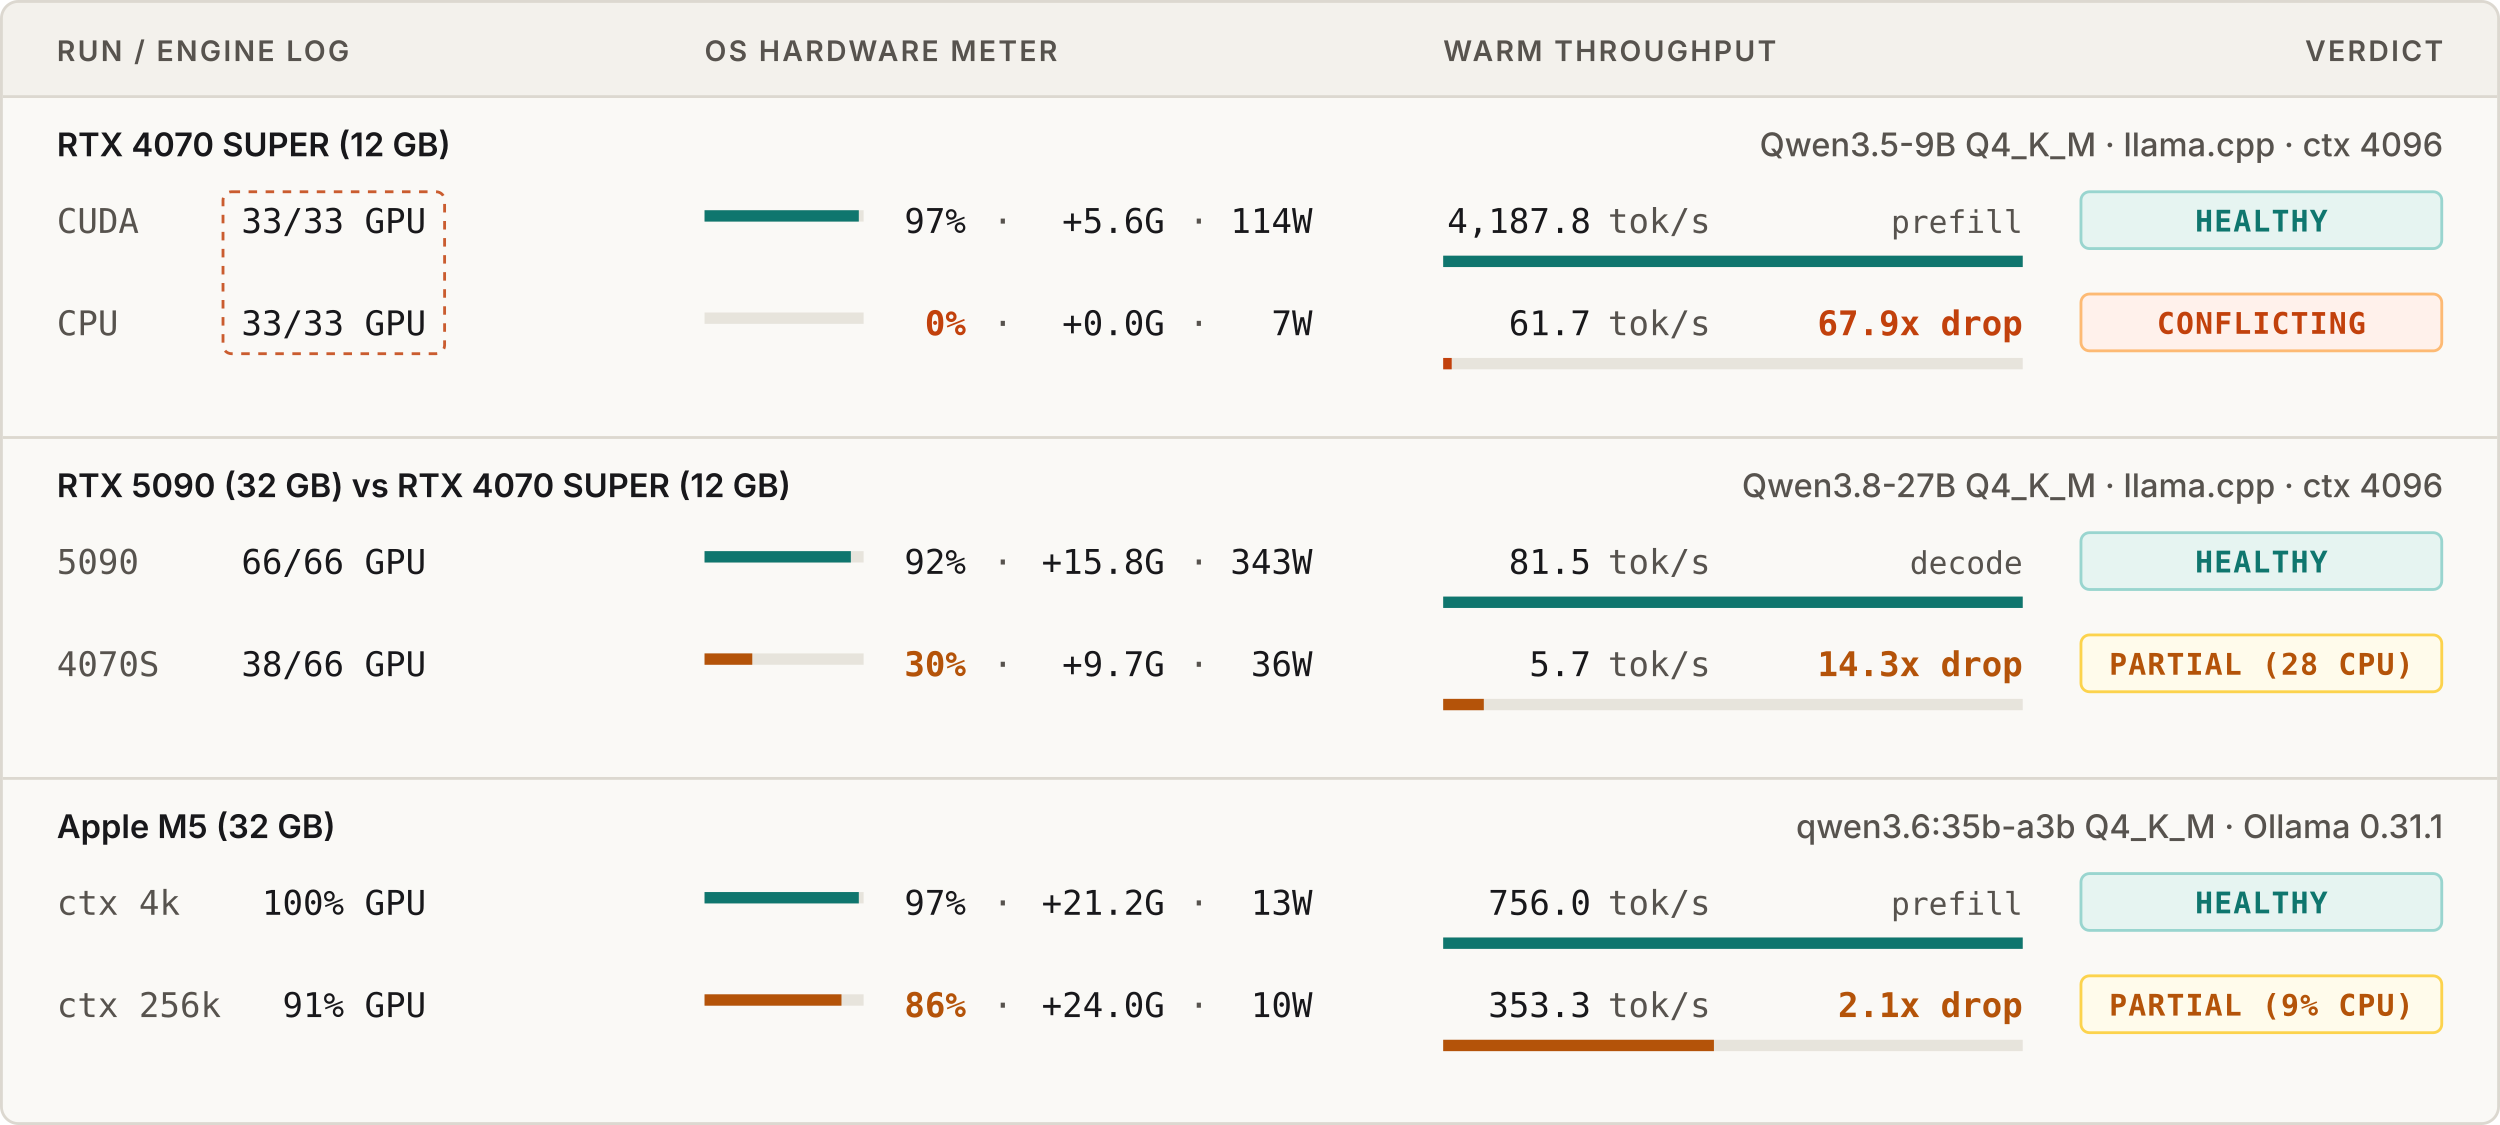
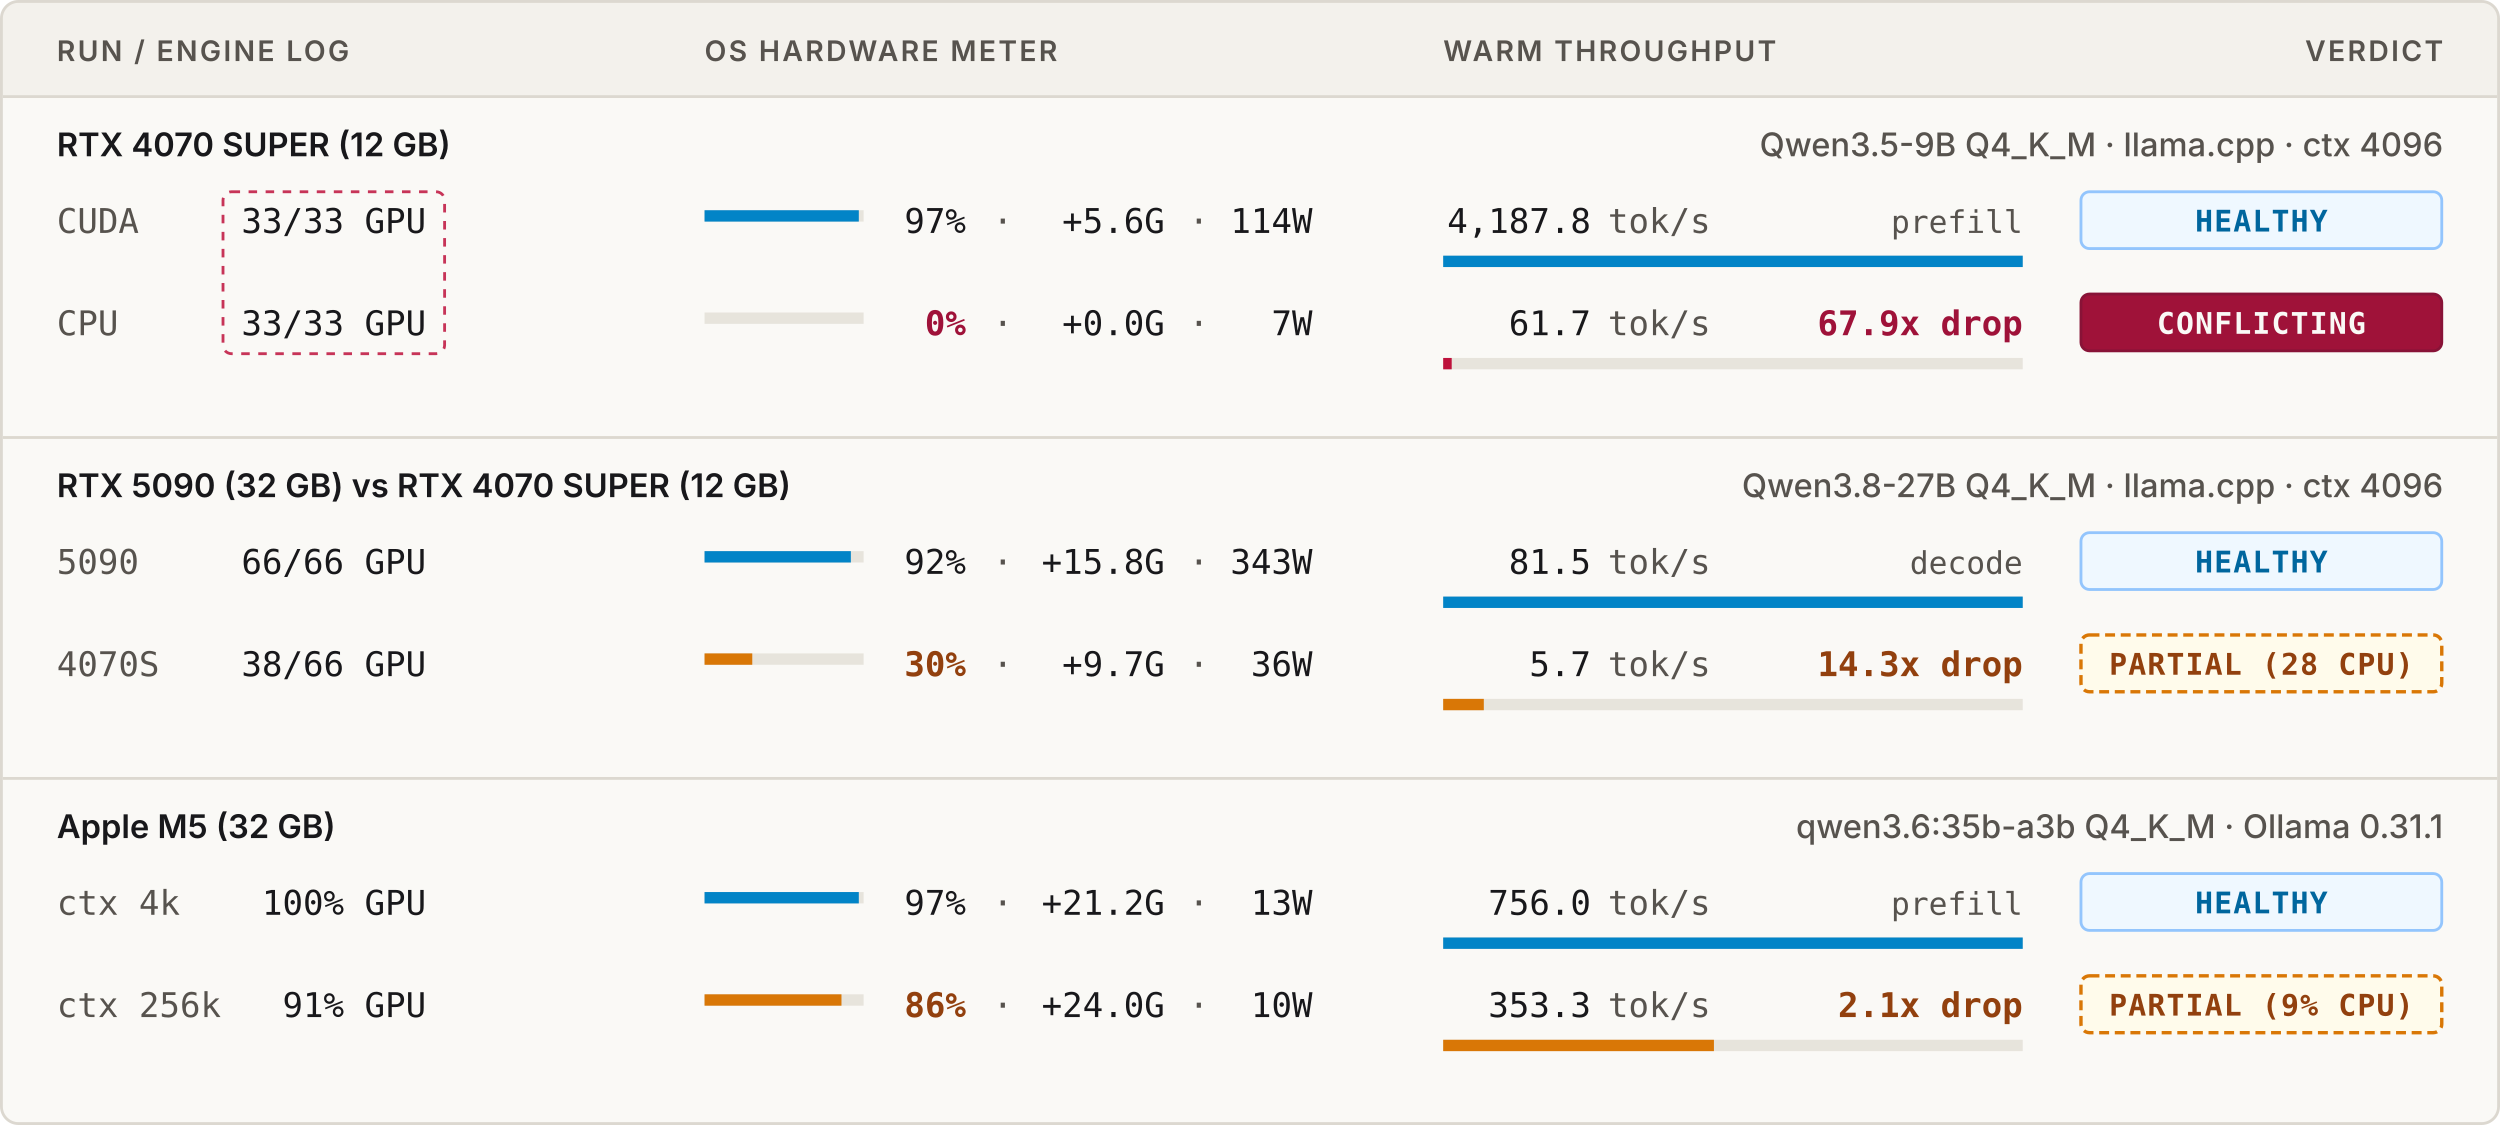
<svg xmlns="http://www.w3.org/2000/svg" width="880" height="396" viewBox="0 0 880 396" role="img" aria-label="picchio pairs what the inference engine logged with what the OS GPU meter measured on the same run">
  <rect x="0.5" y="0.5" width="879" height="395" rx="6" fill="#FAF9F6" />
  <path d="M0.5 34V6.5A6 6 0 0 1 6.5 0.5H873.5A6 6 0 0 1 879.5 6.5V34Z" fill="#F3F1EC" />
  <rect x="1" y="33.5" width="878" height="1" fill="#DCD8D0" />
  <rect x="1" y="153.5" width="878" height="1" fill="#DCD8D0" />
  <rect x="1" y="273.5" width="878" height="1" fill="#DCD8D0" />
  <rect x="0.5" y="0.5" width="879" height="395" rx="6" fill="none" stroke="#DCD8D0" />
  <text x="20" y="21.5" font-family="-apple-system, BlinkMacSystemFont, &quot;Inter&quot;, &quot;Segoe UI&quot;, Helvetica, Arial, sans-serif" font-size="10" fill="#57534E" font-weight="600" letter-spacing="0.8">RUN / ENGINE LOG</text>
  <text x="248" y="21.5" font-family="-apple-system, BlinkMacSystemFont, &quot;Inter&quot;, &quot;Segoe UI&quot;, Helvetica, Arial, sans-serif" font-size="10" fill="#57534E" font-weight="600" letter-spacing="0.8">OS HARDWARE METER</text>
  <text x="508" y="21.5" font-family="-apple-system, BlinkMacSystemFont, &quot;Inter&quot;, &quot;Segoe UI&quot;, Helvetica, Arial, sans-serif" font-size="10" fill="#57534E" font-weight="600" letter-spacing="0.8">WARM THROUGHPUT</text>
  <text x="860" y="21.5" font-family="-apple-system, BlinkMacSystemFont, &quot;Inter&quot;, &quot;Segoe UI&quot;, Helvetica, Arial, sans-serif" font-size="10" fill="#57534E" text-anchor="end" font-weight="600" letter-spacing="0.8">VERDICT</text>
  <text x="20" y="55" font-family="-apple-system, BlinkMacSystemFont, &quot;Inter&quot;, &quot;Segoe UI&quot;, Helvetica, Arial, sans-serif" font-size="11.5" fill="#18181B" font-weight="600">RTX 4070 SUPER (12 GB)</text>
  <text x="860" y="55" font-family="-apple-system, BlinkMacSystemFont, &quot;Inter&quot;, &quot;Segoe UI&quot;, Helvetica, Arial, sans-serif" font-size="11.5" fill="#57534E" text-anchor="end" font-weight="500">Qwen3.5-9B Q4_K_M · llama.cpp · ctx 4096</text>
  <text x="20" y="82" font-family="ui-monospace, SFMono-Regular, &quot;SF Mono&quot;, Menlo, Consolas, monospace" font-size="12" fill="#57534E">CUDA</text>
  <text x="150" y="82" font-family="ui-monospace, SFMono-Regular, &quot;SF Mono&quot;, Menlo, Consolas, monospace" font-size="12" fill="#18181B" text-anchor="end" font-weight="500">33/33 GPU</text>
  <rect x="248" y="74" width="56" height="4" fill="#E7E4DC" />
-   <rect x="248" y="74" width="54.3" height="4" fill="#0F766E" />
+   <rect x="248" y="74" width="54.3" height="4" fill="#0284C7" />
  <text x="340" y="82" font-family="ui-monospace, SFMono-Regular, &quot;SF Mono&quot;, Menlo, Consolas, monospace" font-size="12" fill="#18181B" text-anchor="end">97%</text>
  <text x="353" y="82" font-family="ui-monospace, SFMono-Regular, &quot;SF Mono&quot;, Menlo, Consolas, monospace" font-size="12" fill="#57534E" text-anchor="middle">·</text>
  <text x="410" y="82" font-family="ui-monospace, SFMono-Regular, &quot;SF Mono&quot;, Menlo, Consolas, monospace" font-size="12" fill="#18181B" text-anchor="end">+5.6G</text>
  <text x="422" y="82" font-family="ui-monospace, SFMono-Regular, &quot;SF Mono&quot;, Menlo, Consolas, monospace" font-size="12" fill="#57534E" text-anchor="middle">·</text>
  <text x="462" y="82" font-family="ui-monospace, SFMono-Regular, &quot;SF Mono&quot;, Menlo, Consolas, monospace" font-size="12" fill="#18181B" text-anchor="end">114W</text>
  <text x="560" y="82" font-family="ui-monospace, SFMono-Regular, &quot;SF Mono&quot;, Menlo, Consolas, monospace" font-size="12" fill="#18181B" text-anchor="end" font-weight="500">4,187.8</text>
  <text x="566" y="82" font-family="ui-monospace, SFMono-Regular, &quot;SF Mono&quot;, Menlo, Consolas, monospace" font-size="12" fill="#57534E">tok/s</text>
  <text x="712" y="82" font-family="ui-monospace, SFMono-Regular, &quot;SF Mono&quot;, Menlo, Consolas, monospace" font-size="11" fill="#57534E" text-anchor="end">prefill</text>
  <rect x="508" y="90" width="204" height="4" fill="#E7E4DC" />
-   <rect x="508" y="90" width="204.0" height="4" fill="#0F766E" />
-   <rect x="732.5" y="67.5" width="127" height="20" rx="3" fill="#E6F4F1" stroke="#99D5CF" />
-   <text x="796.0" y="81.5" font-family="ui-monospace, SFMono-Regular, &quot;SF Mono&quot;, Menlo, Consolas, monospace" font-size="10.5" fill="#0F766E" text-anchor="middle" font-weight="600" letter-spacing="0.4">HEALTHY</text>
+   <rect x="508" y="90" width="204.0" height="4" fill="#0284C7" />
+   <rect x="732.5" y="67.5" width="127" height="20" rx="3" fill="#EFF8FF" stroke="#93C5FD" stroke-width="1" />
+   <text x="796.0" y="81.5" font-family="ui-monospace, SFMono-Regular, &quot;SF Mono&quot;, Menlo, Consolas, monospace" font-size="10.5" fill="#00669E" text-anchor="middle" font-weight="600" letter-spacing="0.4">HEALTHY</text>
  <text x="20" y="118" font-family="ui-monospace, SFMono-Regular, &quot;SF Mono&quot;, Menlo, Consolas, monospace" font-size="12" fill="#57534E">CPU</text>
  <text x="150" y="118" font-family="ui-monospace, SFMono-Regular, &quot;SF Mono&quot;, Menlo, Consolas, monospace" font-size="12" fill="#18181B" text-anchor="end" font-weight="500">33/33 GPU</text>
  <rect x="248" y="110" width="56" height="4" fill="#E7E4DC" />
-   <text x="340" y="118" font-family="ui-monospace, SFMono-Regular, &quot;SF Mono&quot;, Menlo, Consolas, monospace" font-size="12" fill="#C2410C" text-anchor="end" font-weight="600">0%</text>
+   <text x="340" y="118" font-family="ui-monospace, SFMono-Regular, &quot;SF Mono&quot;, Menlo, Consolas, monospace" font-size="12" fill="#9F1239" text-anchor="end" font-weight="600">0%</text>
  <text x="353" y="118" font-family="ui-monospace, SFMono-Regular, &quot;SF Mono&quot;, Menlo, Consolas, monospace" font-size="12" fill="#57534E" text-anchor="middle">·</text>
  <text x="410" y="118" font-family="ui-monospace, SFMono-Regular, &quot;SF Mono&quot;, Menlo, Consolas, monospace" font-size="12" fill="#18181B" text-anchor="end">+0.0G</text>
  <text x="422" y="118" font-family="ui-monospace, SFMono-Regular, &quot;SF Mono&quot;, Menlo, Consolas, monospace" font-size="12" fill="#57534E" text-anchor="middle">·</text>
  <text x="462" y="118" font-family="ui-monospace, SFMono-Regular, &quot;SF Mono&quot;, Menlo, Consolas, monospace" font-size="12" fill="#18181B" text-anchor="end">7W</text>
  <text x="560" y="118" font-family="ui-monospace, SFMono-Regular, &quot;SF Mono&quot;, Menlo, Consolas, monospace" font-size="12" fill="#18181B" text-anchor="end" font-weight="500">61.7</text>
  <text x="566" y="118" font-family="ui-monospace, SFMono-Regular, &quot;SF Mono&quot;, Menlo, Consolas, monospace" font-size="12" fill="#57534E">tok/s</text>
-   <text x="712" y="118" font-family="ui-monospace, SFMono-Regular, &quot;SF Mono&quot;, Menlo, Consolas, monospace" font-size="12" fill="#C2410C" text-anchor="end" font-weight="700">67.9x drop</text>
+   <text x="712" y="118" font-family="ui-monospace, SFMono-Regular, &quot;SF Mono&quot;, Menlo, Consolas, monospace" font-size="12" fill="#9F1239" text-anchor="end" font-weight="700">67.9x drop</text>
  <rect x="508" y="126" width="204" height="4" fill="#E7E4DC" />
-   <rect x="508" y="126" width="3.0" height="4" fill="#C2410C" />
-   <rect x="732.5" y="103.5" width="127" height="20" rx="3" fill="#FFF1EB" stroke="#FDBA74" />
-   <text x="796.0" y="117.5" font-family="ui-monospace, SFMono-Regular, &quot;SF Mono&quot;, Menlo, Consolas, monospace" font-size="10.5" fill="#C2410C" text-anchor="middle" font-weight="600" letter-spacing="0.4">CONFLICTING</text>
-   <rect x="78.5" y="67.5" width="78" height="57" rx="3" fill="none" stroke="#C2410C" stroke-width="1" stroke-dasharray="3 3" opacity="0.85" />
+   <rect x="508" y="126" width="3.0" height="4" fill="#BE123C" />
+   <rect x="732.5" y="103.5" width="127" height="20" rx="3" fill="#9F1239" stroke="#881337" stroke-width="1" />
+   <text x="796.0" y="117.5" font-family="ui-monospace, SFMono-Regular, &quot;SF Mono&quot;, Menlo, Consolas, monospace" font-size="10.5" fill="#FAF9F6" text-anchor="middle" font-weight="600" letter-spacing="0.4">CONFLICTING</text>
+   <rect x="78.5" y="67.5" width="78" height="57" rx="3" fill="none" stroke="#BE123C" stroke-width="1" stroke-dasharray="3 3" opacity="0.85" />
  <text x="20" y="175" font-family="-apple-system, BlinkMacSystemFont, &quot;Inter&quot;, &quot;Segoe UI&quot;, Helvetica, Arial, sans-serif" font-size="11.5" fill="#18181B" font-weight="600">RTX 5090 (32 GB) vs RTX 4070 SUPER (12 GB)</text>
  <text x="860" y="175" font-family="-apple-system, BlinkMacSystemFont, &quot;Inter&quot;, &quot;Segoe UI&quot;, Helvetica, Arial, sans-serif" font-size="11.5" fill="#57534E" text-anchor="end" font-weight="500">Qwen3.8-27B Q4_K_M · llama.cpp · ctx 4096</text>
  <text x="20" y="202" font-family="ui-monospace, SFMono-Regular, &quot;SF Mono&quot;, Menlo, Consolas, monospace" font-size="12" fill="#57534E">5090</text>
  <text x="150" y="202" font-family="ui-monospace, SFMono-Regular, &quot;SF Mono&quot;, Menlo, Consolas, monospace" font-size="12" fill="#18181B" text-anchor="end" font-weight="500">66/66 GPU</text>
  <rect x="248" y="194" width="56" height="4" fill="#E7E4DC" />
-   <rect x="248" y="194" width="51.5" height="4" fill="#0F766E" />
+   <rect x="248" y="194" width="51.5" height="4" fill="#0284C7" />
  <text x="340" y="202" font-family="ui-monospace, SFMono-Regular, &quot;SF Mono&quot;, Menlo, Consolas, monospace" font-size="12" fill="#18181B" text-anchor="end">92%</text>
  <text x="353" y="202" font-family="ui-monospace, SFMono-Regular, &quot;SF Mono&quot;, Menlo, Consolas, monospace" font-size="12" fill="#57534E" text-anchor="middle">·</text>
  <text x="410" y="202" font-family="ui-monospace, SFMono-Regular, &quot;SF Mono&quot;, Menlo, Consolas, monospace" font-size="12" fill="#18181B" text-anchor="end">+15.8G</text>
  <text x="422" y="202" font-family="ui-monospace, SFMono-Regular, &quot;SF Mono&quot;, Menlo, Consolas, monospace" font-size="12" fill="#57534E" text-anchor="middle">·</text>
  <text x="462" y="202" font-family="ui-monospace, SFMono-Regular, &quot;SF Mono&quot;, Menlo, Consolas, monospace" font-size="12" fill="#18181B" text-anchor="end">343W</text>
  <text x="560" y="202" font-family="ui-monospace, SFMono-Regular, &quot;SF Mono&quot;, Menlo, Consolas, monospace" font-size="12" fill="#18181B" text-anchor="end" font-weight="500">81.5</text>
  <text x="566" y="202" font-family="ui-monospace, SFMono-Regular, &quot;SF Mono&quot;, Menlo, Consolas, monospace" font-size="12" fill="#57534E">tok/s</text>
  <text x="712" y="202" font-family="ui-monospace, SFMono-Regular, &quot;SF Mono&quot;, Menlo, Consolas, monospace" font-size="11" fill="#57534E" text-anchor="end">decode</text>
  <rect x="508" y="210" width="204" height="4" fill="#E7E4DC" />
-   <rect x="508" y="210" width="204.0" height="4" fill="#0F766E" />
-   <rect x="732.5" y="187.5" width="127" height="20" rx="3" fill="#E6F4F1" stroke="#99D5CF" />
-   <text x="796.0" y="201.5" font-family="ui-monospace, SFMono-Regular, &quot;SF Mono&quot;, Menlo, Consolas, monospace" font-size="10.5" fill="#0F766E" text-anchor="middle" font-weight="600" letter-spacing="0.4">HEALTHY</text>
+   <rect x="508" y="210" width="204.0" height="4" fill="#0284C7" />
+   <rect x="732.5" y="187.5" width="127" height="20" rx="3" fill="#EFF8FF" stroke="#93C5FD" stroke-width="1" />
+   <text x="796.0" y="201.5" font-family="ui-monospace, SFMono-Regular, &quot;SF Mono&quot;, Menlo, Consolas, monospace" font-size="10.5" fill="#00669E" text-anchor="middle" font-weight="600" letter-spacing="0.4">HEALTHY</text>
  <text x="20" y="238" font-family="ui-monospace, SFMono-Regular, &quot;SF Mono&quot;, Menlo, Consolas, monospace" font-size="12" fill="#57534E">4070S</text>
  <text x="150" y="238" font-family="ui-monospace, SFMono-Regular, &quot;SF Mono&quot;, Menlo, Consolas, monospace" font-size="12" fill="#18181B" text-anchor="end" font-weight="500">38/66 GPU</text>
  <rect x="248" y="230" width="56" height="4" fill="#E7E4DC" />
-   <rect x="248" y="230" width="16.8" height="4" fill="#B45309" />
-   <text x="340" y="238" font-family="ui-monospace, SFMono-Regular, &quot;SF Mono&quot;, Menlo, Consolas, monospace" font-size="12" fill="#B45309" text-anchor="end" font-weight="600">30%</text>
+   <rect x="248" y="230" width="16.8" height="4" fill="#D97706" />
+   <text x="340" y="238" font-family="ui-monospace, SFMono-Regular, &quot;SF Mono&quot;, Menlo, Consolas, monospace" font-size="12" fill="#92400E" text-anchor="end" font-weight="600">30%</text>
  <text x="353" y="238" font-family="ui-monospace, SFMono-Regular, &quot;SF Mono&quot;, Menlo, Consolas, monospace" font-size="12" fill="#57534E" text-anchor="middle">·</text>
  <text x="410" y="238" font-family="ui-monospace, SFMono-Regular, &quot;SF Mono&quot;, Menlo, Consolas, monospace" font-size="12" fill="#18181B" text-anchor="end">+9.7G</text>
  <text x="422" y="238" font-family="ui-monospace, SFMono-Regular, &quot;SF Mono&quot;, Menlo, Consolas, monospace" font-size="12" fill="#57534E" text-anchor="middle">·</text>
  <text x="462" y="238" font-family="ui-monospace, SFMono-Regular, &quot;SF Mono&quot;, Menlo, Consolas, monospace" font-size="12" fill="#18181B" text-anchor="end">36W</text>
  <text x="560" y="238" font-family="ui-monospace, SFMono-Regular, &quot;SF Mono&quot;, Menlo, Consolas, monospace" font-size="12" fill="#18181B" text-anchor="end" font-weight="500">5.7</text>
  <text x="566" y="238" font-family="ui-monospace, SFMono-Regular, &quot;SF Mono&quot;, Menlo, Consolas, monospace" font-size="12" fill="#57534E">tok/s</text>
-   <text x="712" y="238" font-family="ui-monospace, SFMono-Regular, &quot;SF Mono&quot;, Menlo, Consolas, monospace" font-size="12" fill="#B45309" text-anchor="end" font-weight="700">14.3x drop</text>
+   <text x="712" y="238" font-family="ui-monospace, SFMono-Regular, &quot;SF Mono&quot;, Menlo, Consolas, monospace" font-size="12" fill="#92400E" text-anchor="end" font-weight="700">14.3x drop</text>
  <rect x="508" y="246" width="204" height="4" fill="#E7E4DC" />
-   <rect x="508" y="246" width="14.3" height="4" fill="#B45309" />
-   <rect x="732.5" y="223.5" width="127" height="20" rx="3" fill="#FFFBEB" stroke="#FCD34D" />
-   <text x="796.0" y="237.5" font-family="ui-monospace, SFMono-Regular, &quot;SF Mono&quot;, Menlo, Consolas, monospace" font-size="10.5" fill="#B45309" text-anchor="middle" font-weight="600" letter-spacing="0.4">PARTIAL (28 CPU)</text>
+   <rect x="508" y="246" width="14.3" height="4" fill="#D97706" />
+   <rect x="732.5" y="223.5" width="127" height="20" rx="3" fill="#FFFBEB" stroke="#D97706" stroke-width="1.2" stroke-dasharray="3.5 2" />
+   <text x="796.0" y="237.5" font-family="ui-monospace, SFMono-Regular, &quot;SF Mono&quot;, Menlo, Consolas, monospace" font-size="10.5" fill="#92400E" text-anchor="middle" font-weight="600" letter-spacing="0.4">PARTIAL (28 CPU)</text>
  <text x="20" y="295" font-family="-apple-system, BlinkMacSystemFont, &quot;Inter&quot;, &quot;Segoe UI&quot;, Helvetica, Arial, sans-serif" font-size="11.5" fill="#18181B" font-weight="600">Apple M5 (32 GB)</text>
  <text x="860" y="295" font-family="-apple-system, BlinkMacSystemFont, &quot;Inter&quot;, &quot;Segoe UI&quot;, Helvetica, Arial, sans-serif" font-size="11.5" fill="#57534E" text-anchor="end" font-weight="500">qwen3.6:35b-a3b Q4_K_M · Ollama 0.31.1</text>
  <text x="20" y="322" font-family="ui-monospace, SFMono-Regular, &quot;SF Mono&quot;, Menlo, Consolas, monospace" font-size="12" fill="#57534E">ctx 4k</text>
  <text x="150" y="322" font-family="ui-monospace, SFMono-Regular, &quot;SF Mono&quot;, Menlo, Consolas, monospace" font-size="12" fill="#18181B" text-anchor="end" font-weight="500">100% GPU</text>
  <rect x="248" y="314" width="56" height="4" fill="#E7E4DC" />
-   <rect x="248" y="314" width="54.3" height="4" fill="#0F766E" />
+   <rect x="248" y="314" width="54.3" height="4" fill="#0284C7" />
  <text x="340" y="322" font-family="ui-monospace, SFMono-Regular, &quot;SF Mono&quot;, Menlo, Consolas, monospace" font-size="12" fill="#18181B" text-anchor="end">97%</text>
  <text x="353" y="322" font-family="ui-monospace, SFMono-Regular, &quot;SF Mono&quot;, Menlo, Consolas, monospace" font-size="12" fill="#57534E" text-anchor="middle">·</text>
  <text x="410" y="322" font-family="ui-monospace, SFMono-Regular, &quot;SF Mono&quot;, Menlo, Consolas, monospace" font-size="12" fill="#18181B" text-anchor="end">+21.2G</text>
  <text x="422" y="322" font-family="ui-monospace, SFMono-Regular, &quot;SF Mono&quot;, Menlo, Consolas, monospace" font-size="12" fill="#57534E" text-anchor="middle">·</text>
  <text x="462" y="322" font-family="ui-monospace, SFMono-Regular, &quot;SF Mono&quot;, Menlo, Consolas, monospace" font-size="12" fill="#18181B" text-anchor="end">13W</text>
  <text x="560" y="322" font-family="ui-monospace, SFMono-Regular, &quot;SF Mono&quot;, Menlo, Consolas, monospace" font-size="12" fill="#18181B" text-anchor="end" font-weight="500">756.0</text>
  <text x="566" y="322" font-family="ui-monospace, SFMono-Regular, &quot;SF Mono&quot;, Menlo, Consolas, monospace" font-size="12" fill="#57534E">tok/s</text>
  <text x="712" y="322" font-family="ui-monospace, SFMono-Regular, &quot;SF Mono&quot;, Menlo, Consolas, monospace" font-size="11" fill="#57534E" text-anchor="end">prefill</text>
  <rect x="508" y="330" width="204" height="4" fill="#E7E4DC" />
-   <rect x="508" y="330" width="204.0" height="4" fill="#0F766E" />
-   <rect x="732.5" y="307.5" width="127" height="20" rx="3" fill="#E6F4F1" stroke="#99D5CF" />
-   <text x="796.0" y="321.5" font-family="ui-monospace, SFMono-Regular, &quot;SF Mono&quot;, Menlo, Consolas, monospace" font-size="10.5" fill="#0F766E" text-anchor="middle" font-weight="600" letter-spacing="0.4">HEALTHY</text>
+   <rect x="508" y="330" width="204.0" height="4" fill="#0284C7" />
+   <rect x="732.5" y="307.5" width="127" height="20" rx="3" fill="#EFF8FF" stroke="#93C5FD" stroke-width="1" />
+   <text x="796.0" y="321.5" font-family="ui-monospace, SFMono-Regular, &quot;SF Mono&quot;, Menlo, Consolas, monospace" font-size="10.5" fill="#00669E" text-anchor="middle" font-weight="600" letter-spacing="0.4">HEALTHY</text>
  <text x="20" y="358" font-family="ui-monospace, SFMono-Regular, &quot;SF Mono&quot;, Menlo, Consolas, monospace" font-size="12" fill="#57534E">ctx 256k</text>
  <text x="150" y="358" font-family="ui-monospace, SFMono-Regular, &quot;SF Mono&quot;, Menlo, Consolas, monospace" font-size="12" fill="#18181B" text-anchor="end" font-weight="500">91% GPU</text>
  <rect x="248" y="350" width="56" height="4" fill="#E7E4DC" />
-   <rect x="248" y="350" width="48.2" height="4" fill="#B45309" />
-   <text x="340" y="358" font-family="ui-monospace, SFMono-Regular, &quot;SF Mono&quot;, Menlo, Consolas, monospace" font-size="12" fill="#B45309" text-anchor="end" font-weight="600">86%</text>
+   <rect x="248" y="350" width="48.2" height="4" fill="#D97706" />
+   <text x="340" y="358" font-family="ui-monospace, SFMono-Regular, &quot;SF Mono&quot;, Menlo, Consolas, monospace" font-size="12" fill="#92400E" text-anchor="end" font-weight="600">86%</text>
  <text x="353" y="358" font-family="ui-monospace, SFMono-Regular, &quot;SF Mono&quot;, Menlo, Consolas, monospace" font-size="12" fill="#57534E" text-anchor="middle">·</text>
  <text x="410" y="358" font-family="ui-monospace, SFMono-Regular, &quot;SF Mono&quot;, Menlo, Consolas, monospace" font-size="12" fill="#18181B" text-anchor="end">+24.0G</text>
  <text x="422" y="358" font-family="ui-monospace, SFMono-Regular, &quot;SF Mono&quot;, Menlo, Consolas, monospace" font-size="12" fill="#57534E" text-anchor="middle">·</text>
  <text x="462" y="358" font-family="ui-monospace, SFMono-Regular, &quot;SF Mono&quot;, Menlo, Consolas, monospace" font-size="12" fill="#18181B" text-anchor="end">10W</text>
  <text x="560" y="358" font-family="ui-monospace, SFMono-Regular, &quot;SF Mono&quot;, Menlo, Consolas, monospace" font-size="12" fill="#18181B" text-anchor="end" font-weight="500">353.3</text>
  <text x="566" y="358" font-family="ui-monospace, SFMono-Regular, &quot;SF Mono&quot;, Menlo, Consolas, monospace" font-size="12" fill="#57534E">tok/s</text>
-   <text x="712" y="358" font-family="ui-monospace, SFMono-Regular, &quot;SF Mono&quot;, Menlo, Consolas, monospace" font-size="12" fill="#B45309" text-anchor="end" font-weight="700">2.1x drop</text>
+   <text x="712" y="358" font-family="ui-monospace, SFMono-Regular, &quot;SF Mono&quot;, Menlo, Consolas, monospace" font-size="12" fill="#92400E" text-anchor="end" font-weight="700">2.1x drop</text>
  <rect x="508" y="366" width="204" height="4" fill="#E7E4DC" />
-   <rect x="508" y="366" width="95.3" height="4" fill="#B45309" />
-   <rect x="732.5" y="343.5" width="127" height="20" rx="3" fill="#FFFBEB" stroke="#FCD34D" />
-   <text x="796.0" y="357.5" font-family="ui-monospace, SFMono-Regular, &quot;SF Mono&quot;, Menlo, Consolas, monospace" font-size="10.5" fill="#B45309" text-anchor="middle" font-weight="600" letter-spacing="0.4">PARTIAL (9% CPU)</text>
+   <rect x="508" y="366" width="95.3" height="4" fill="#D97706" />
+   <rect x="732.5" y="343.5" width="127" height="20" rx="3" fill="#FFFBEB" stroke="#D97706" stroke-width="1.2" stroke-dasharray="3.5 2" />
+   <text x="796.0" y="357.5" font-family="ui-monospace, SFMono-Regular, &quot;SF Mono&quot;, Menlo, Consolas, monospace" font-size="10.5" fill="#92400E" text-anchor="middle" font-weight="600" letter-spacing="0.4">PARTIAL (9% CPU)</text>
</svg>
